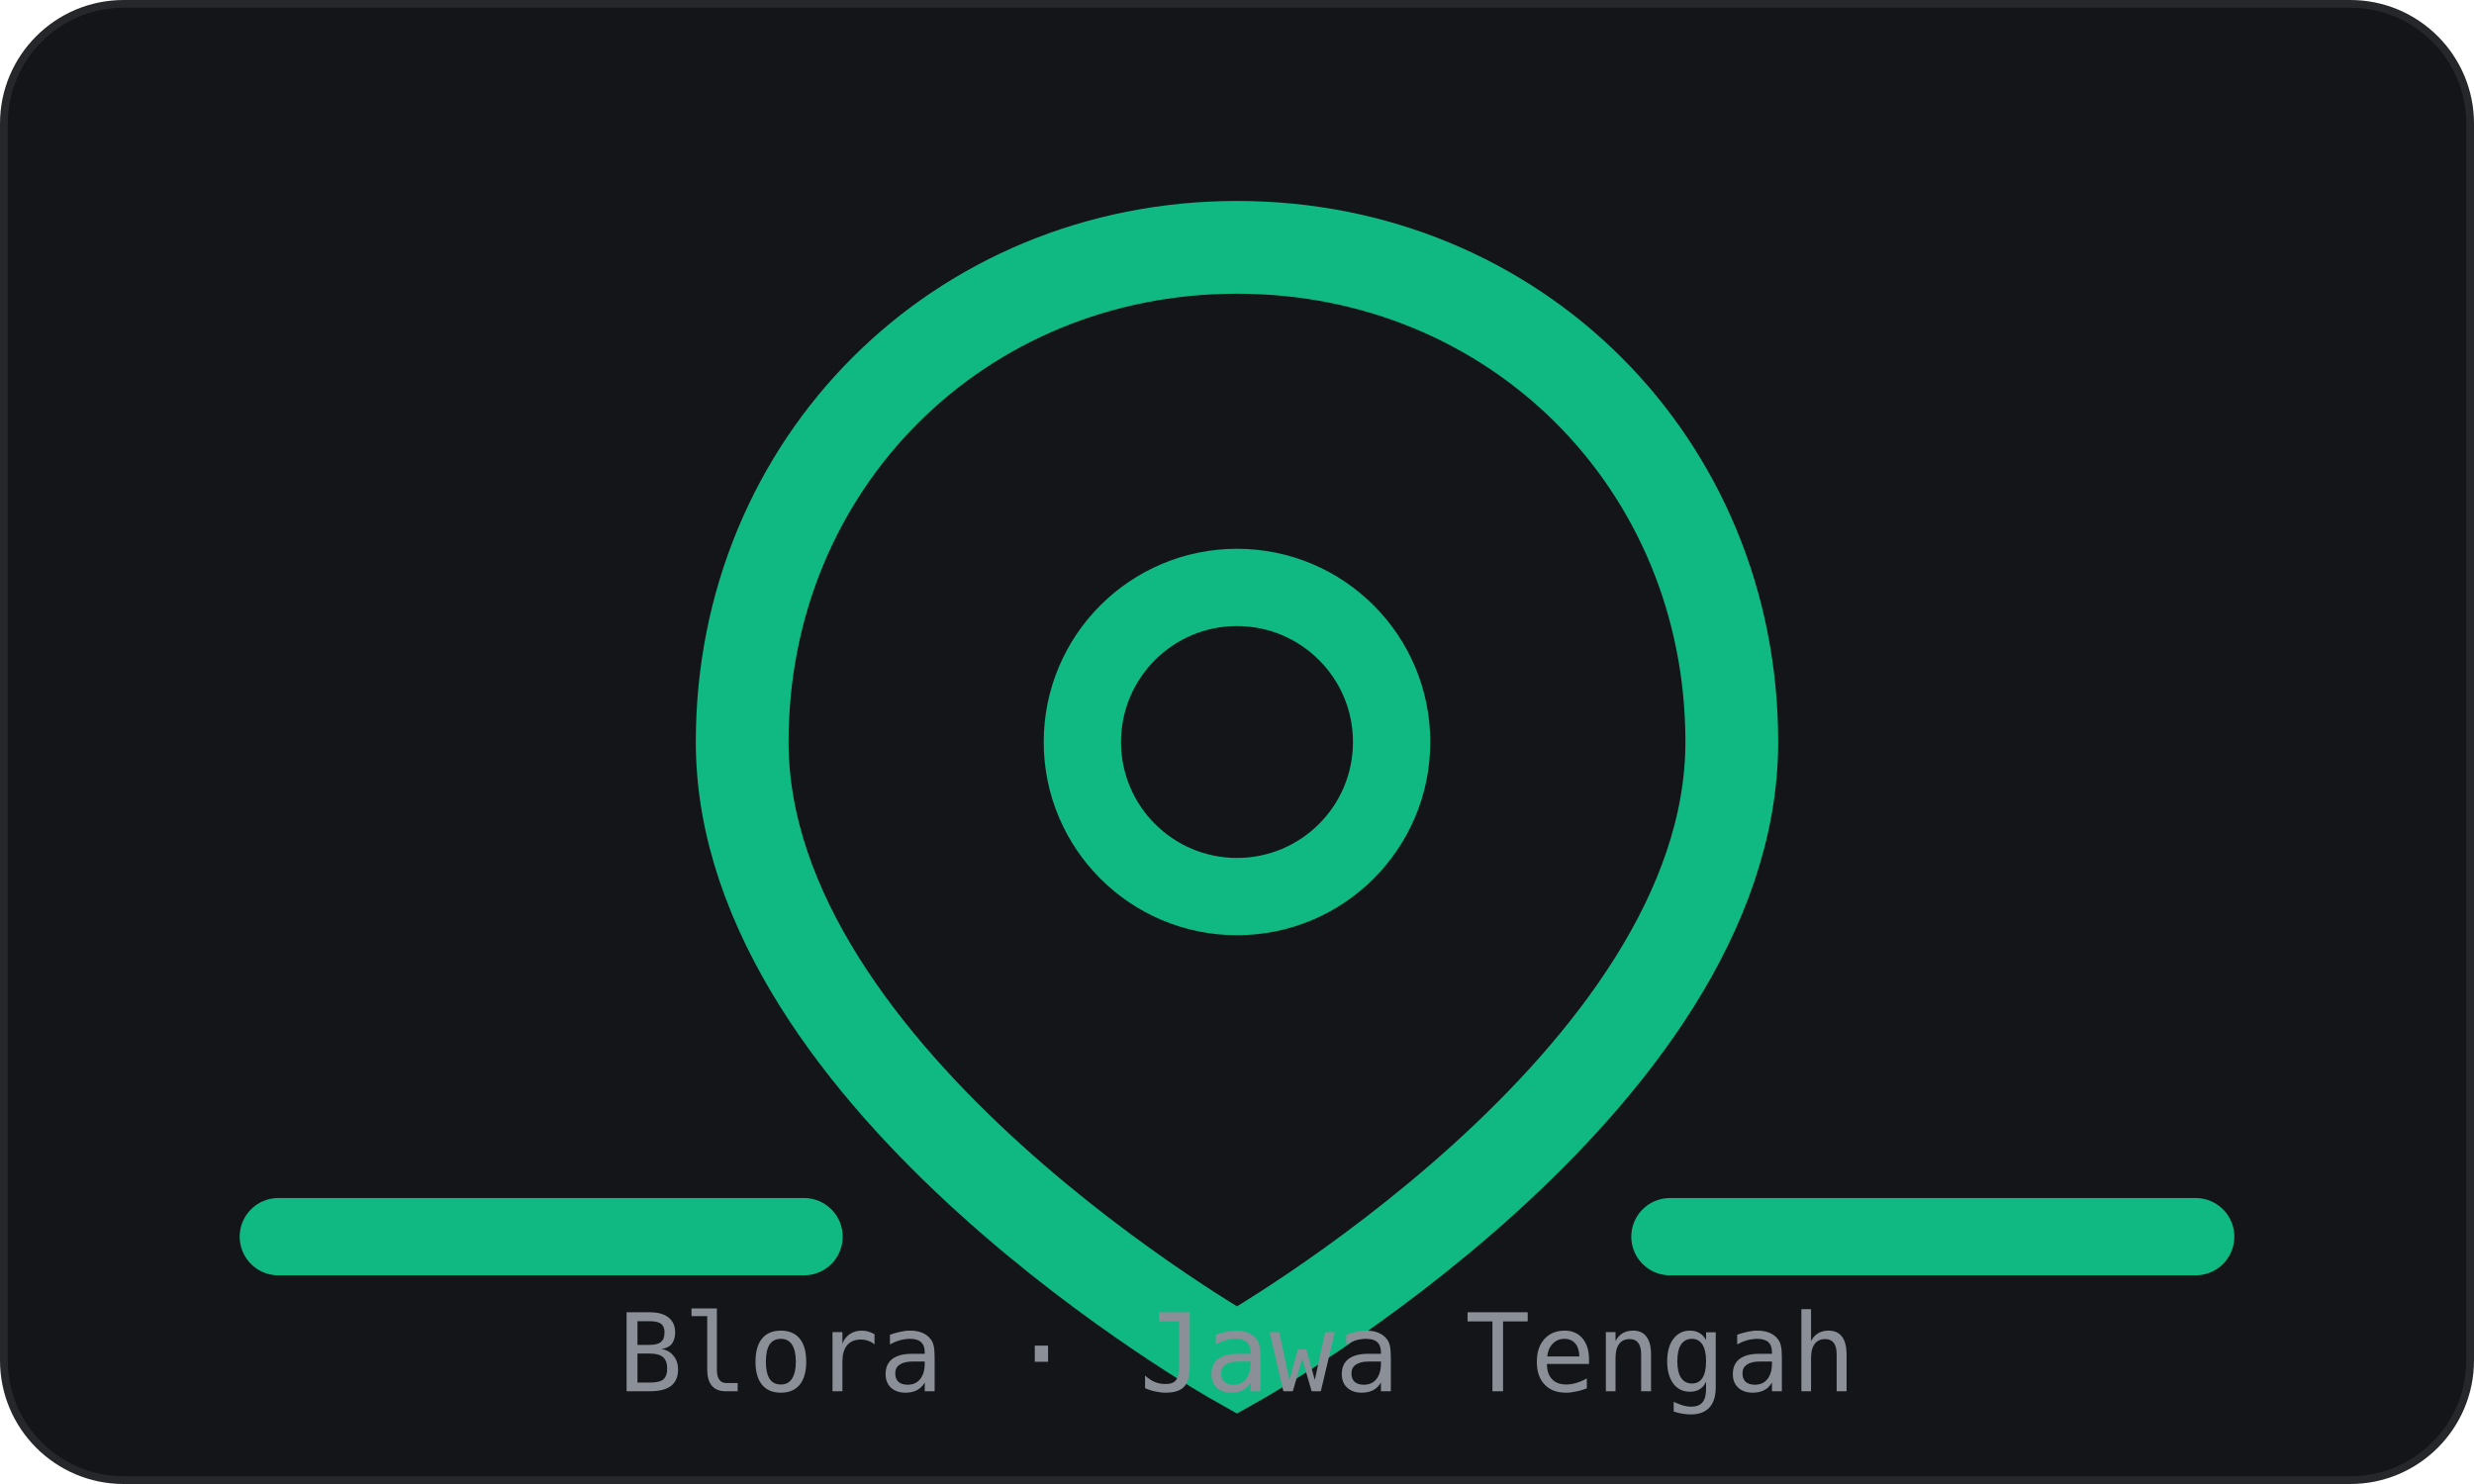
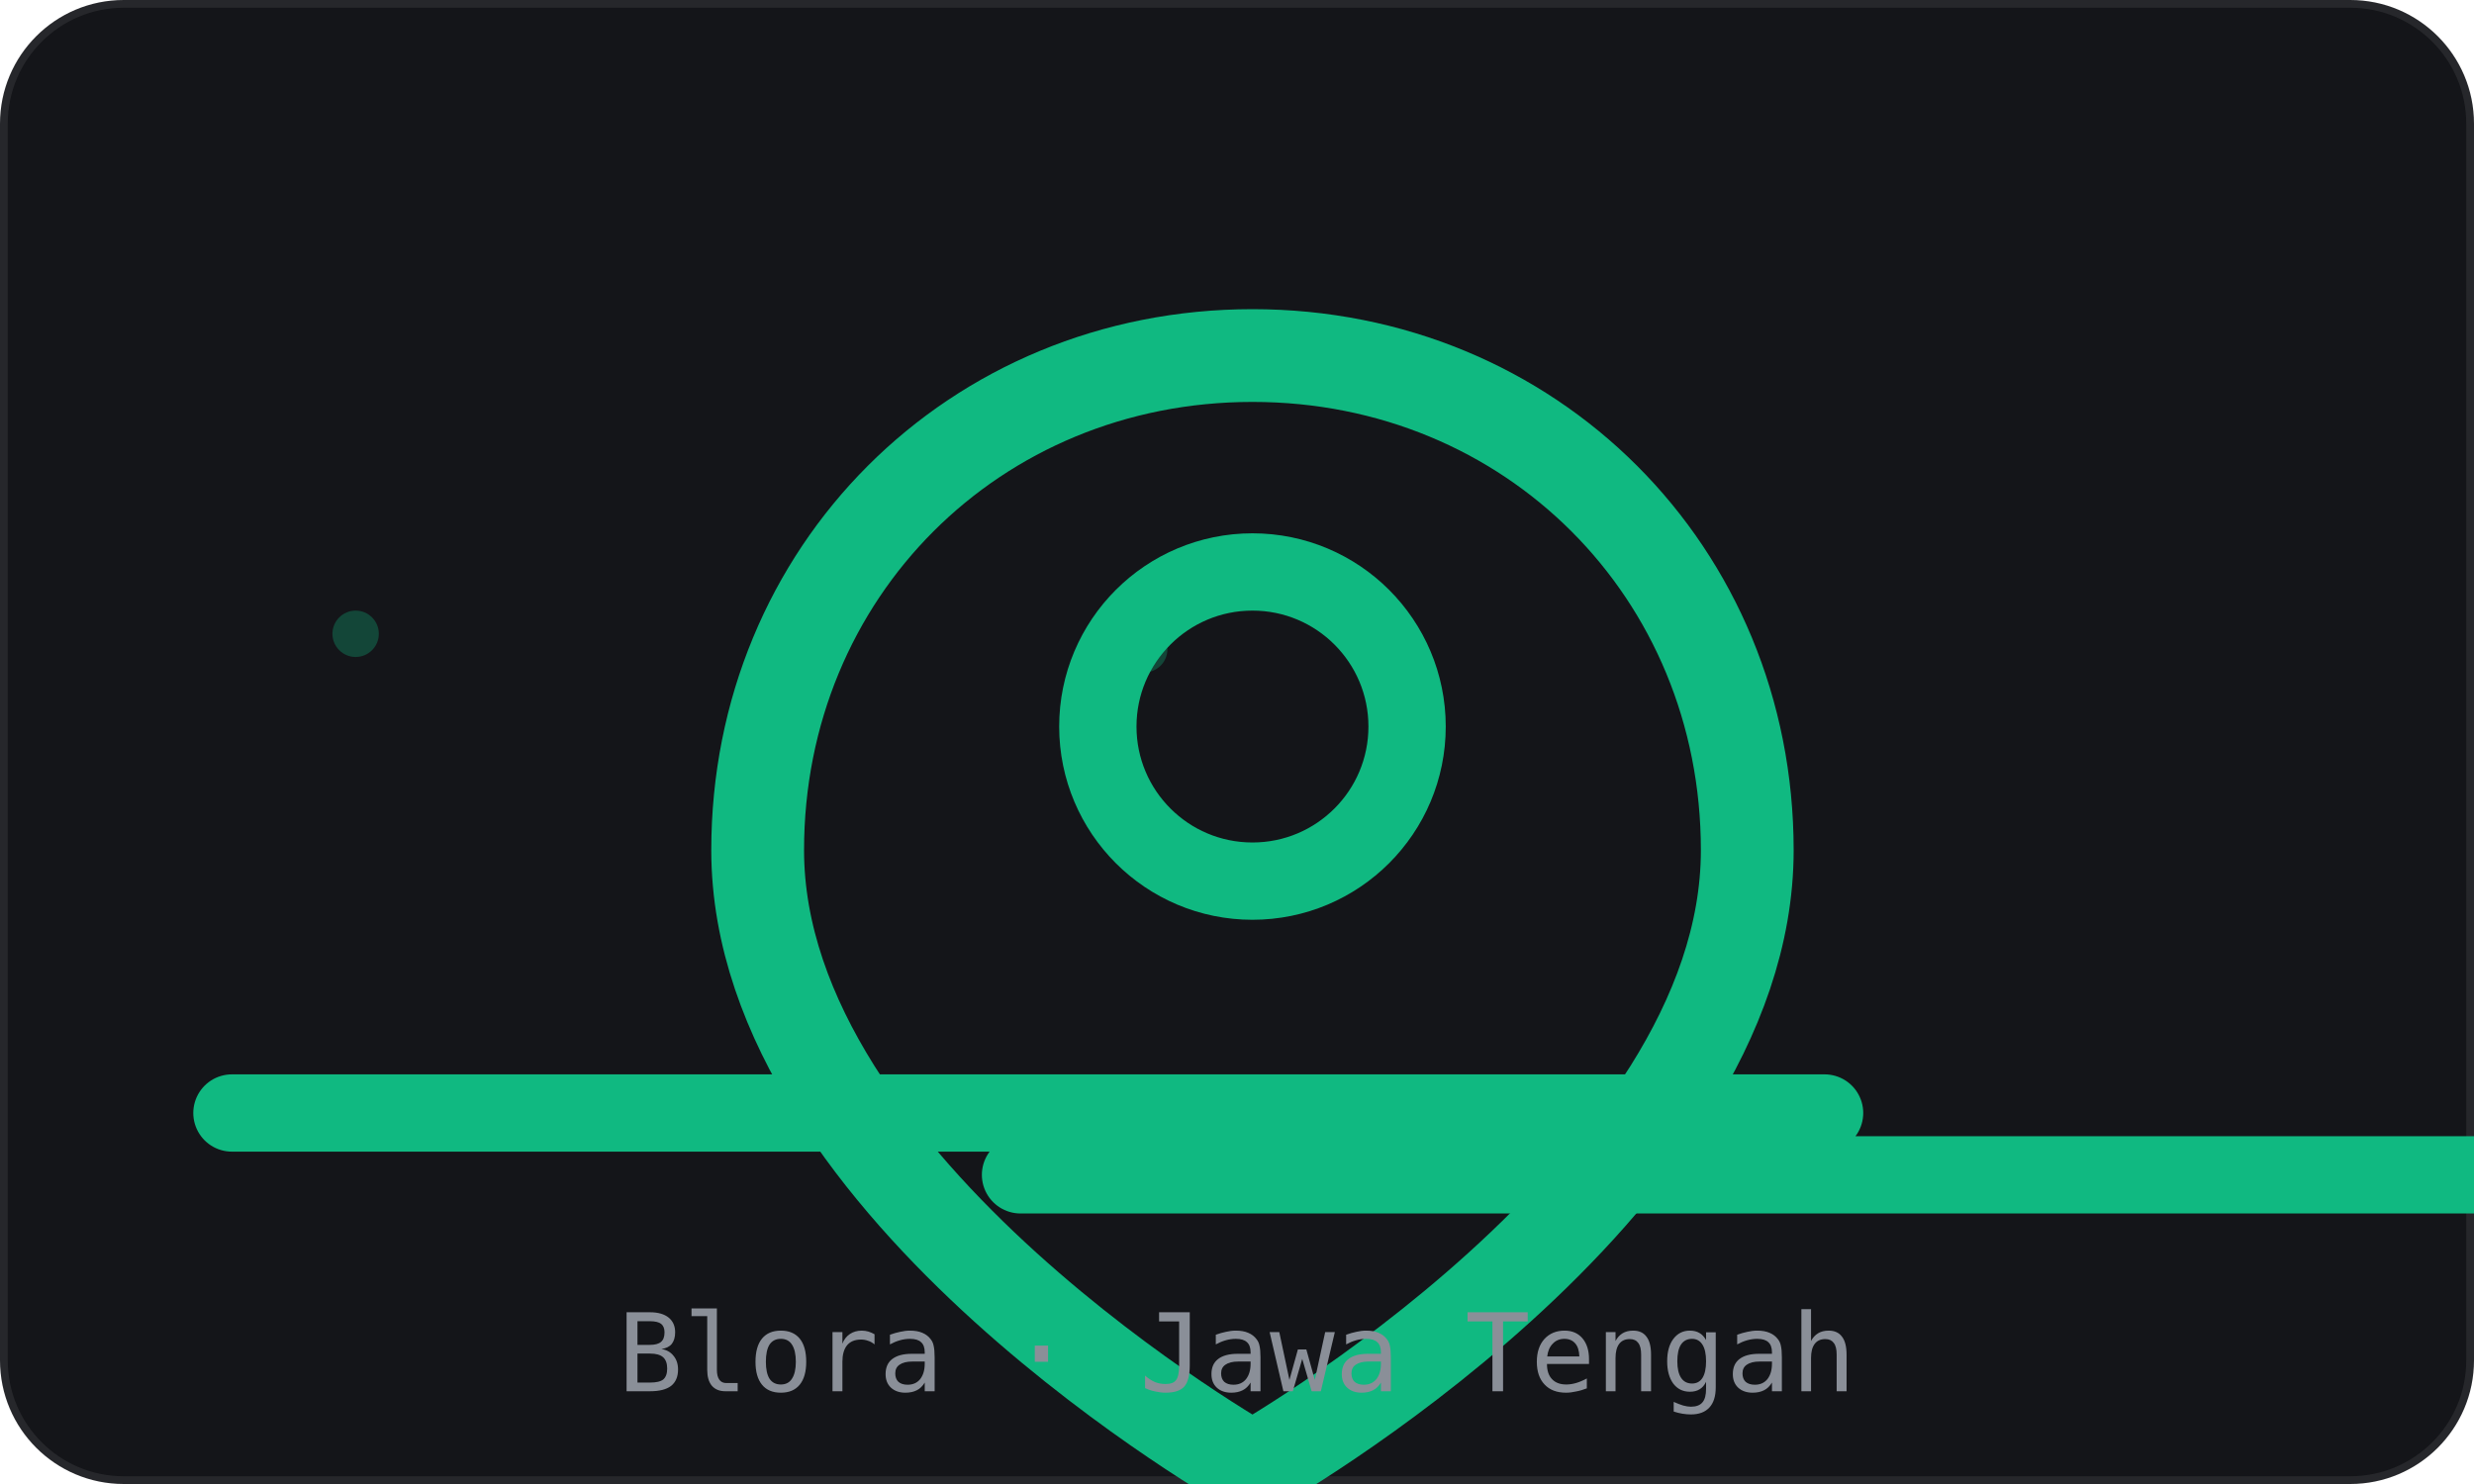
<svg xmlns="http://www.w3.org/2000/svg" viewBox="0 0 160 96" role="img">
  <rect width="160" height="96" rx="8" fill="#141519" stroke="rgba(255,255,255,0.08)" />
-   <path d="M80 16c-18 0-32 14-32 32 0 22 32 40 32 40s32-18 32-40c0-18-14-32-32-32Z" fill="none" stroke="#10b981" stroke-width="6" />
-   <circle cx="80" cy="48" r="10" fill="none" stroke="#10b981" stroke-width="5" />
-   <path d="M18 80h34m56 0h34" stroke="#10b981" stroke-width="5" stroke-linecap="round" />
+   <circle cx="23" cy="41" r="1.5" fill="#10b981" opacity="0.3" />
+   <circle cx="74" cy="42" r="1.5" fill="#10b981" opacity="0.3" />
+   <path d="M81 23c-18 0-32 14-32 32 0 22 32 40 32 40s32-18 32-40c0-18-14-32-32-32Z" fill="none" stroke="#10b981" stroke-width="6" />
+   <circle cx="81" cy="47" r="10" fill="none" stroke="#10b981" stroke-width="5" />
+   <path d="M15 72h63m-23 0h63 M66 76h59m-19 0h59 " stroke="#10b981" stroke-width="5" stroke-linecap="round" />
  <text x="80" y="90" font-family="monospace" font-size="7" fill="#8a8f98" text-anchor="middle">Blora · Jawa Tengah</text>
</svg>
